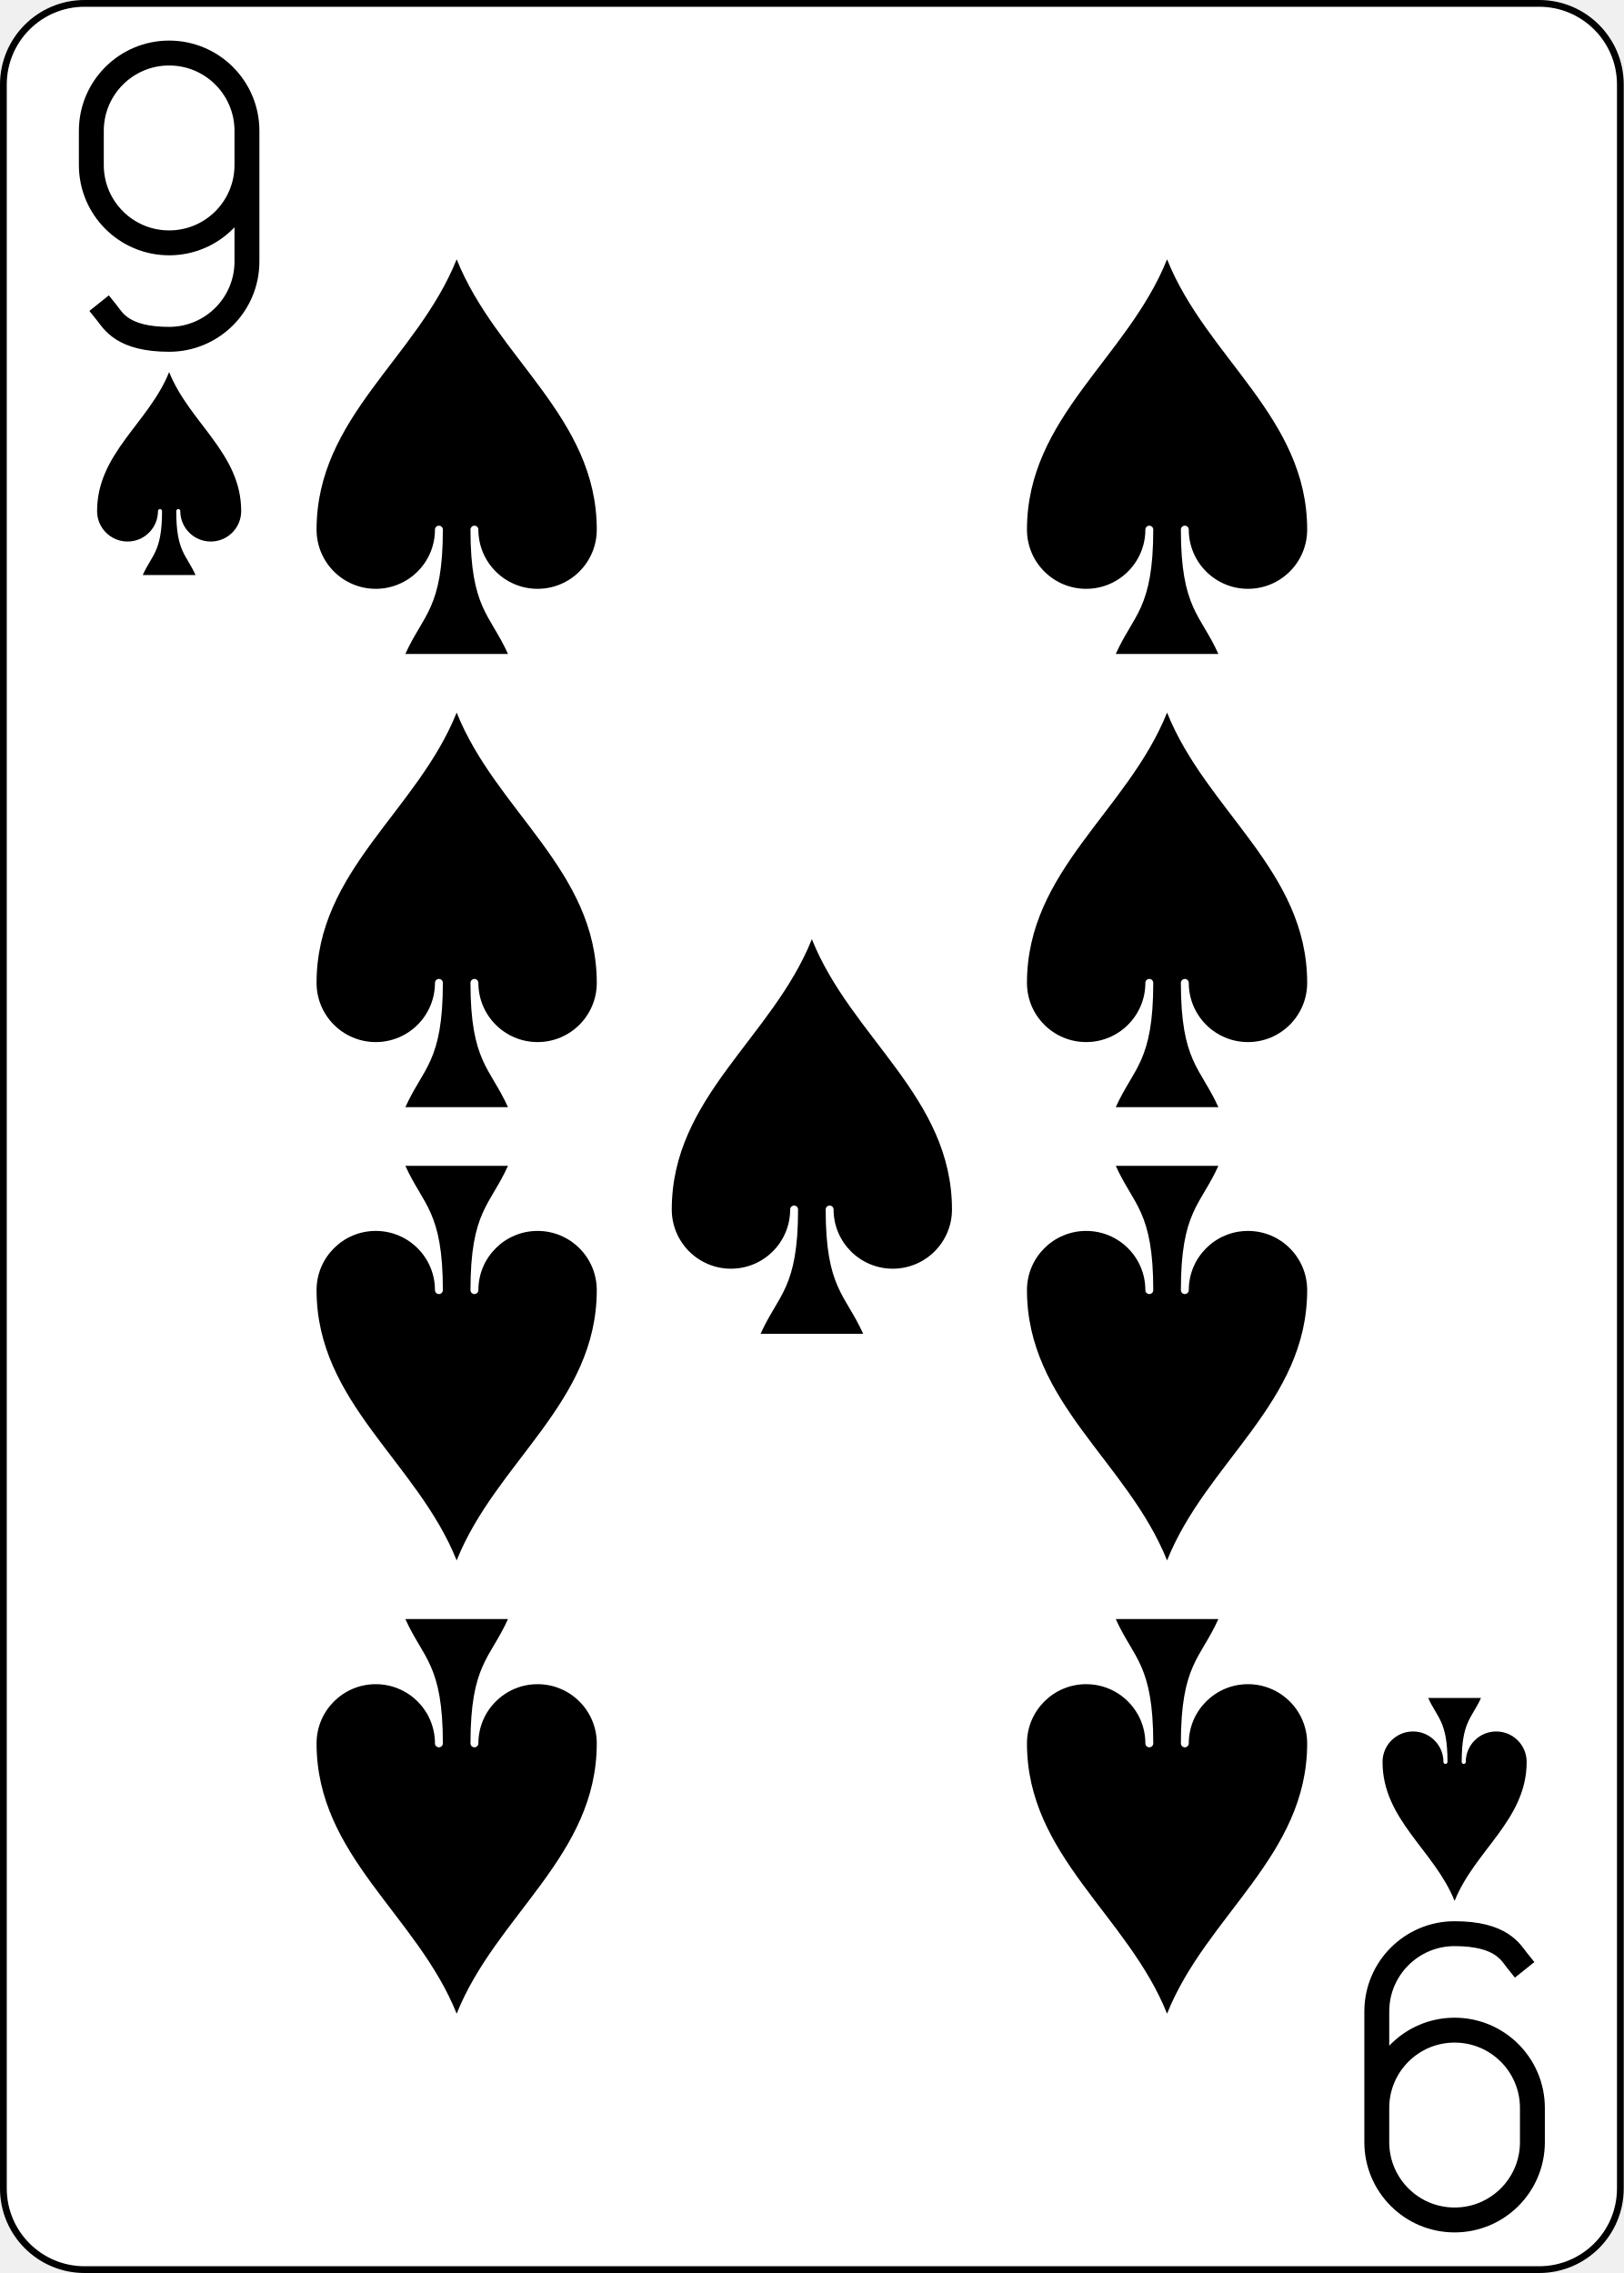
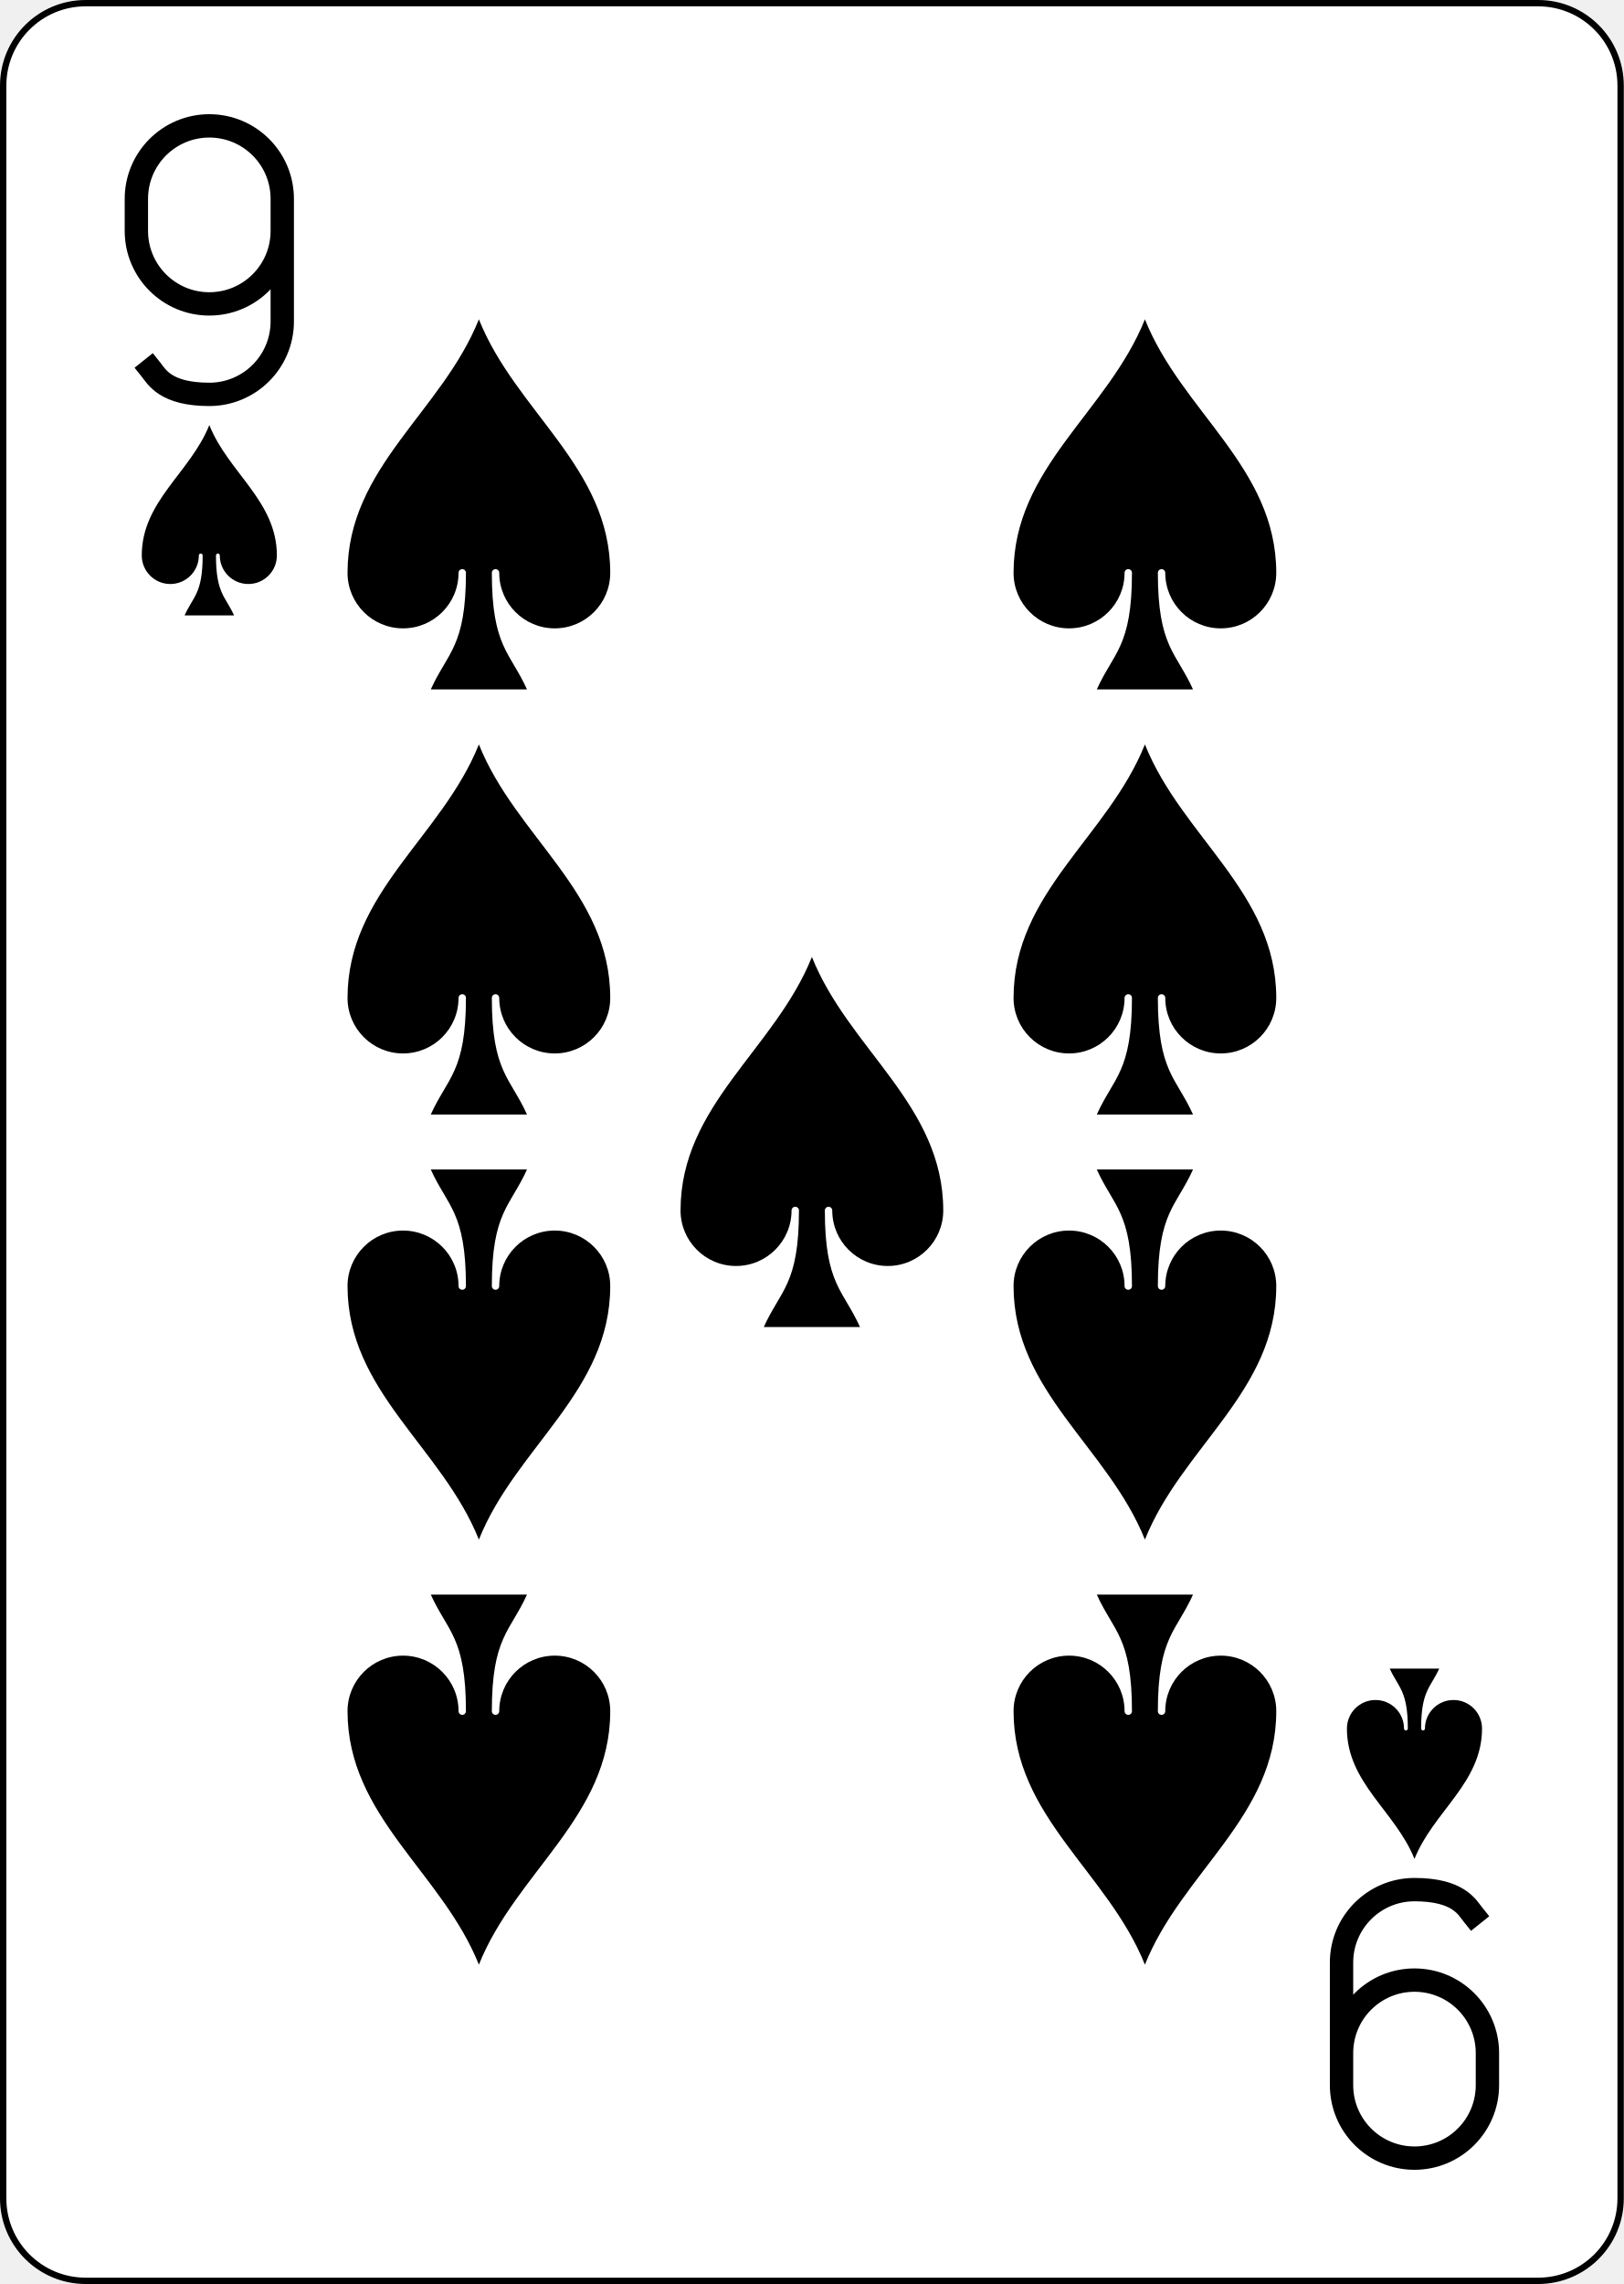
- <svg xmlns="http://www.w3.org/2000/svg" xmlns:xlink="http://www.w3.org/1999/xlink" height="336" preserveAspectRatio="none" viewBox="-120 -168 240 336" width="240">
+ <svg xmlns="http://www.w3.org/2000/svg" xmlns:xlink="http://www.w3.org/1999/xlink" height="360" preserveAspectRatio="none" viewBox="-128 -180 256 360" width="256">
  <defs>
    <symbol id="S-9_svg__b" viewBox="-600 -600 1200 1200" preserveAspectRatio="xMinYMid">
      <path d="M0-500c100 250 355 400 355 685a150 150 0 0 1-300 0 10 10 0 0 0-20 0c0 200 50 215 95 315h-260c45-100 95-115 95-315a10 10 0 0 0-20 0 150 150 0 0 1-300 0c0-285 255-435 355-685Z" />
    </symbol>
    <symbol id="S-9_svg__a" viewBox="-500 -500 1000 1000" preserveAspectRatio="xMinYMid">
      <path d="M250-100a250 250 0 0 1-500 0v-110a250 250 0 0 1 500 0v420A250 250 0 0 1 0 460c-150 0-180-60-200-85" stroke="#000" stroke-width="80" stroke-linecap="square" stroke-miterlimit="1.5" fill="none" />
    </symbol>
  </defs>
-   <rect width="239" height="335" x="-119.5" y="-167.5" rx="12" ry="12" fill="#fff" stroke="#000" />
+   <rect width="255" height="359" x="-127.5" y="-179.5" rx="13" ry="13" fill="#fff" stroke="#000" />
  <use xlink:href="#S-9_svg__a" height="46" width="46" x="-118" y="-162" />
  <use xlink:href="#S-9_svg__b" height="36" width="36" x="-113" y="-116" />
  <use xlink:href="#S-9_svg__b" height="70" width="70" x="-87.501" y="-135.501" />
  <use xlink:href="#S-9_svg__b" height="70" width="70" x="17.501" y="-135.501" />
  <use xlink:href="#S-9_svg__b" height="70" width="70" x="-87.501" y="-68.5" />
  <use xlink:href="#S-9_svg__b" height="70" width="70" x="17.501" y="-68.5" />
  <use xlink:href="#S-9_svg__b" height="70" width="70" x="-35" y="-35" />
  <g transform="rotate(180)">
    <use xlink:href="#S-9_svg__a" height="46" width="46" x="-118" y="-162" />
    <use xlink:href="#S-9_svg__b" height="36" width="36" x="-113" y="-116" />
    <use xlink:href="#S-9_svg__b" height="70" width="70" x="-87.501" y="-135.501" />
    <use xlink:href="#S-9_svg__b" height="70" width="70" x="17.501" y="-135.501" />
    <use xlink:href="#S-9_svg__b" height="70" width="70" x="-87.501" y="-68.5" />
    <use xlink:href="#S-9_svg__b" height="70" width="70" x="17.501" y="-68.5" />
  </g>
</svg>
